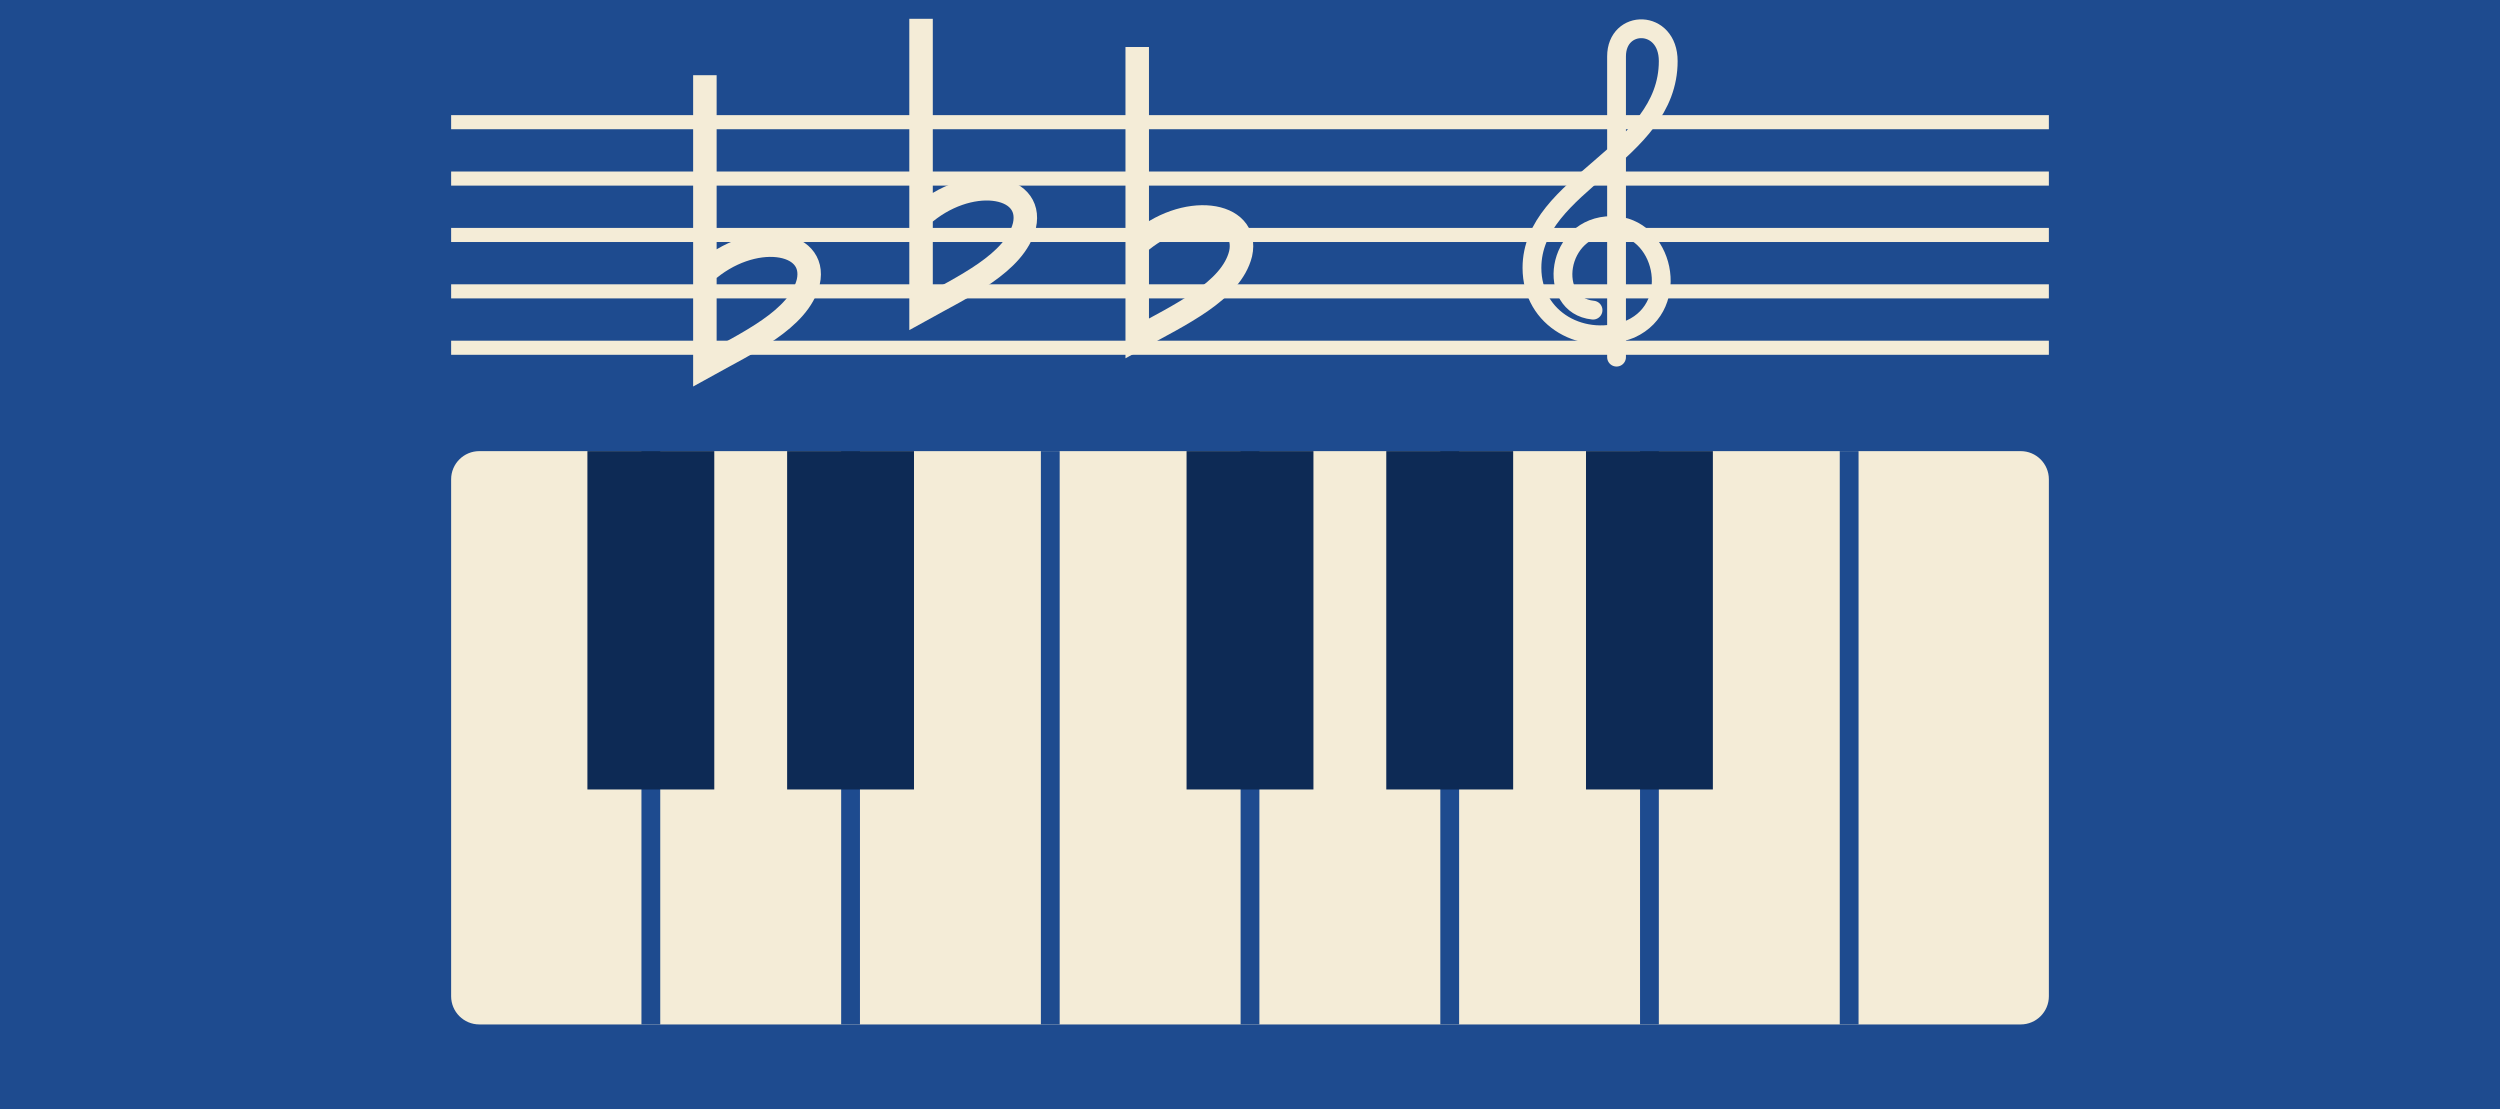
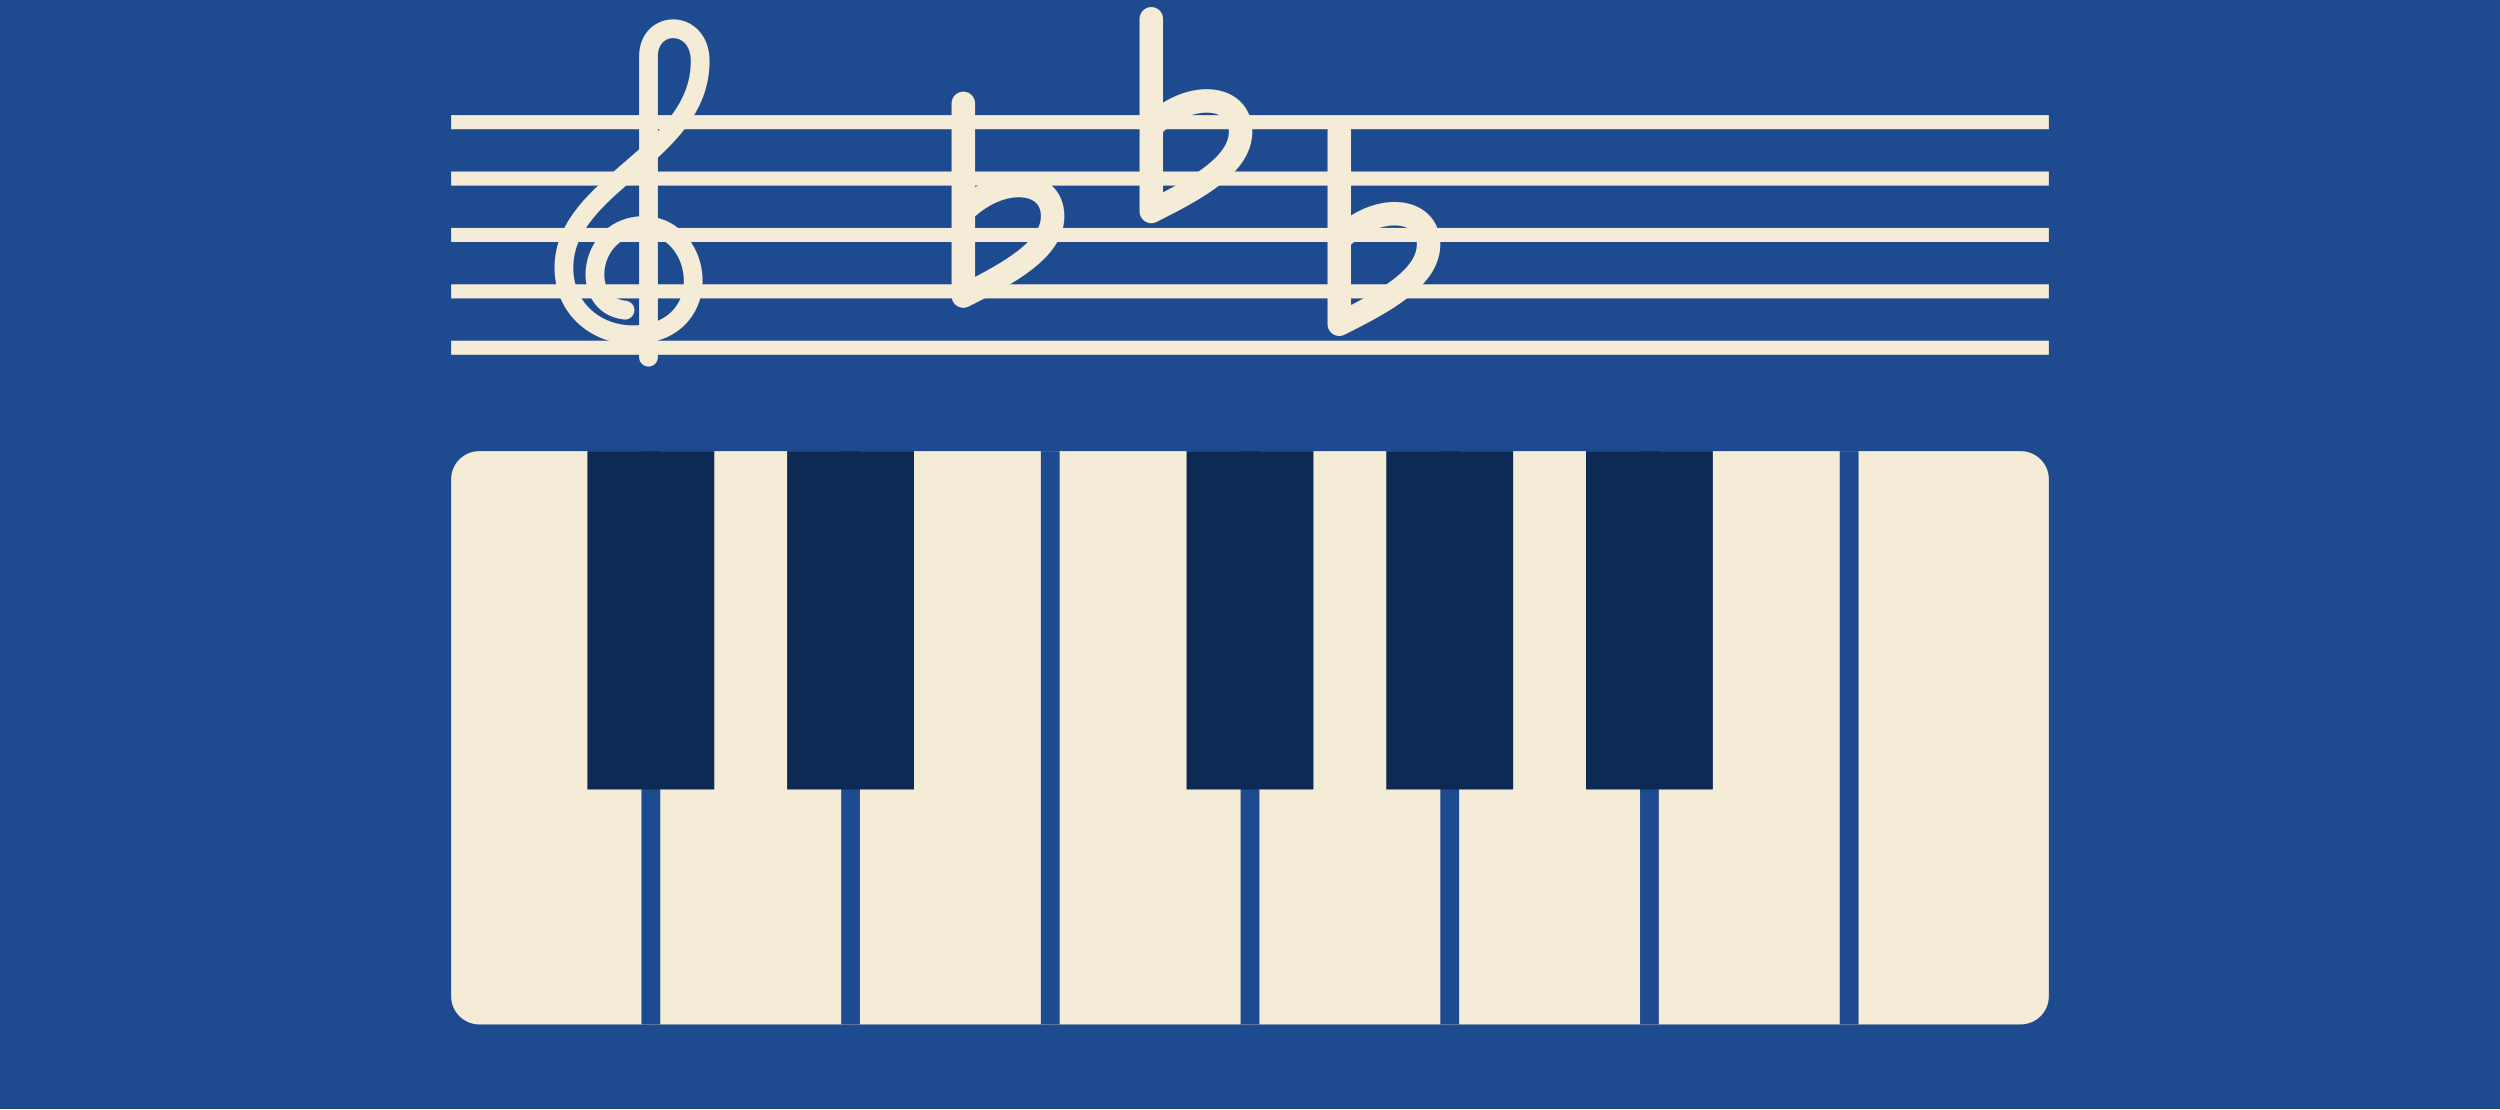
<svg xmlns="http://www.w3.org/2000/svg" width="532" height="236" viewBox="0 0 532 236">
  <rect width="532" height="236" fill="#1e4b8f" />
  <g stroke="#f4ecd7" stroke-width="3">
    <path d="M96 26h340M96 38h340M96 50h340M96 62h340M96 74h340" />
  </g>
-   <g fill="none" stroke="#f4ecd7" stroke-width="5" stroke-linecap="round">
-     <path d="M150 16v42c10-9 24-7 22 2-2 8-13 13-22 18z" />
-     <path d="M196 34v42c10-9 24-7 22 2-2 8-13 13-22 18z" transform="translate(0 -30)" />
-     <path d="M242 10v42c10-9 24-7 22 2-2 8-13 13-22 18z" />
+   <g fill="none" stroke="#f4ecd7" stroke-width="5" stroke-linecap="round" stroke-linejoin="round">
+     <path d="M205 22V63c10-5 19-10 19-17 0-8-11-9-19-1 M245 4V45c10-5 19-10 19-17 0-8-11-9-19-1 M285 28V69c10-5 19-10 19-17 0-8-11-9-19-1" />
  </g>
-   <path d="M300 82V18c0-8 11-8 11 1 0 20-29 26-29 44 0 11 11 17 21 13 11-5 7-22-4-22-12 0-14 17-4 18" fill="none" stroke="#f4ecd7" stroke-width="4" stroke-linecap="round" transform="translate(44 -6)" />
+   <path d="M300 82V18c0-8 11-8 11 1 0 20-29 26-29 44 0 11 11 17 21 13 11-5 7-22-4-22-12 0-14 17-4 18" fill="none" stroke="#f4ecd7" stroke-width="4" stroke-linecap="round" transform="translate(-162 -6)" />
  <rect x="96" y="96" width="340" height="122" rx="6" fill="#f4ecd7" />
  <path d="M138.500 96v122M181 96v122M223.500 96v122M266 96v122M308.500 96v122M351 96v122M393.500 96v122" stroke="#1e4b8f" stroke-width="4" />
  <path d="M125 96h27v72h-27zM167.500 96h27v72h-27zM252.500 96h27v72h-27zM295 96h27v72h-27zM337.500 96h27v72h-27z" fill="#0d2a55" />
</svg>
